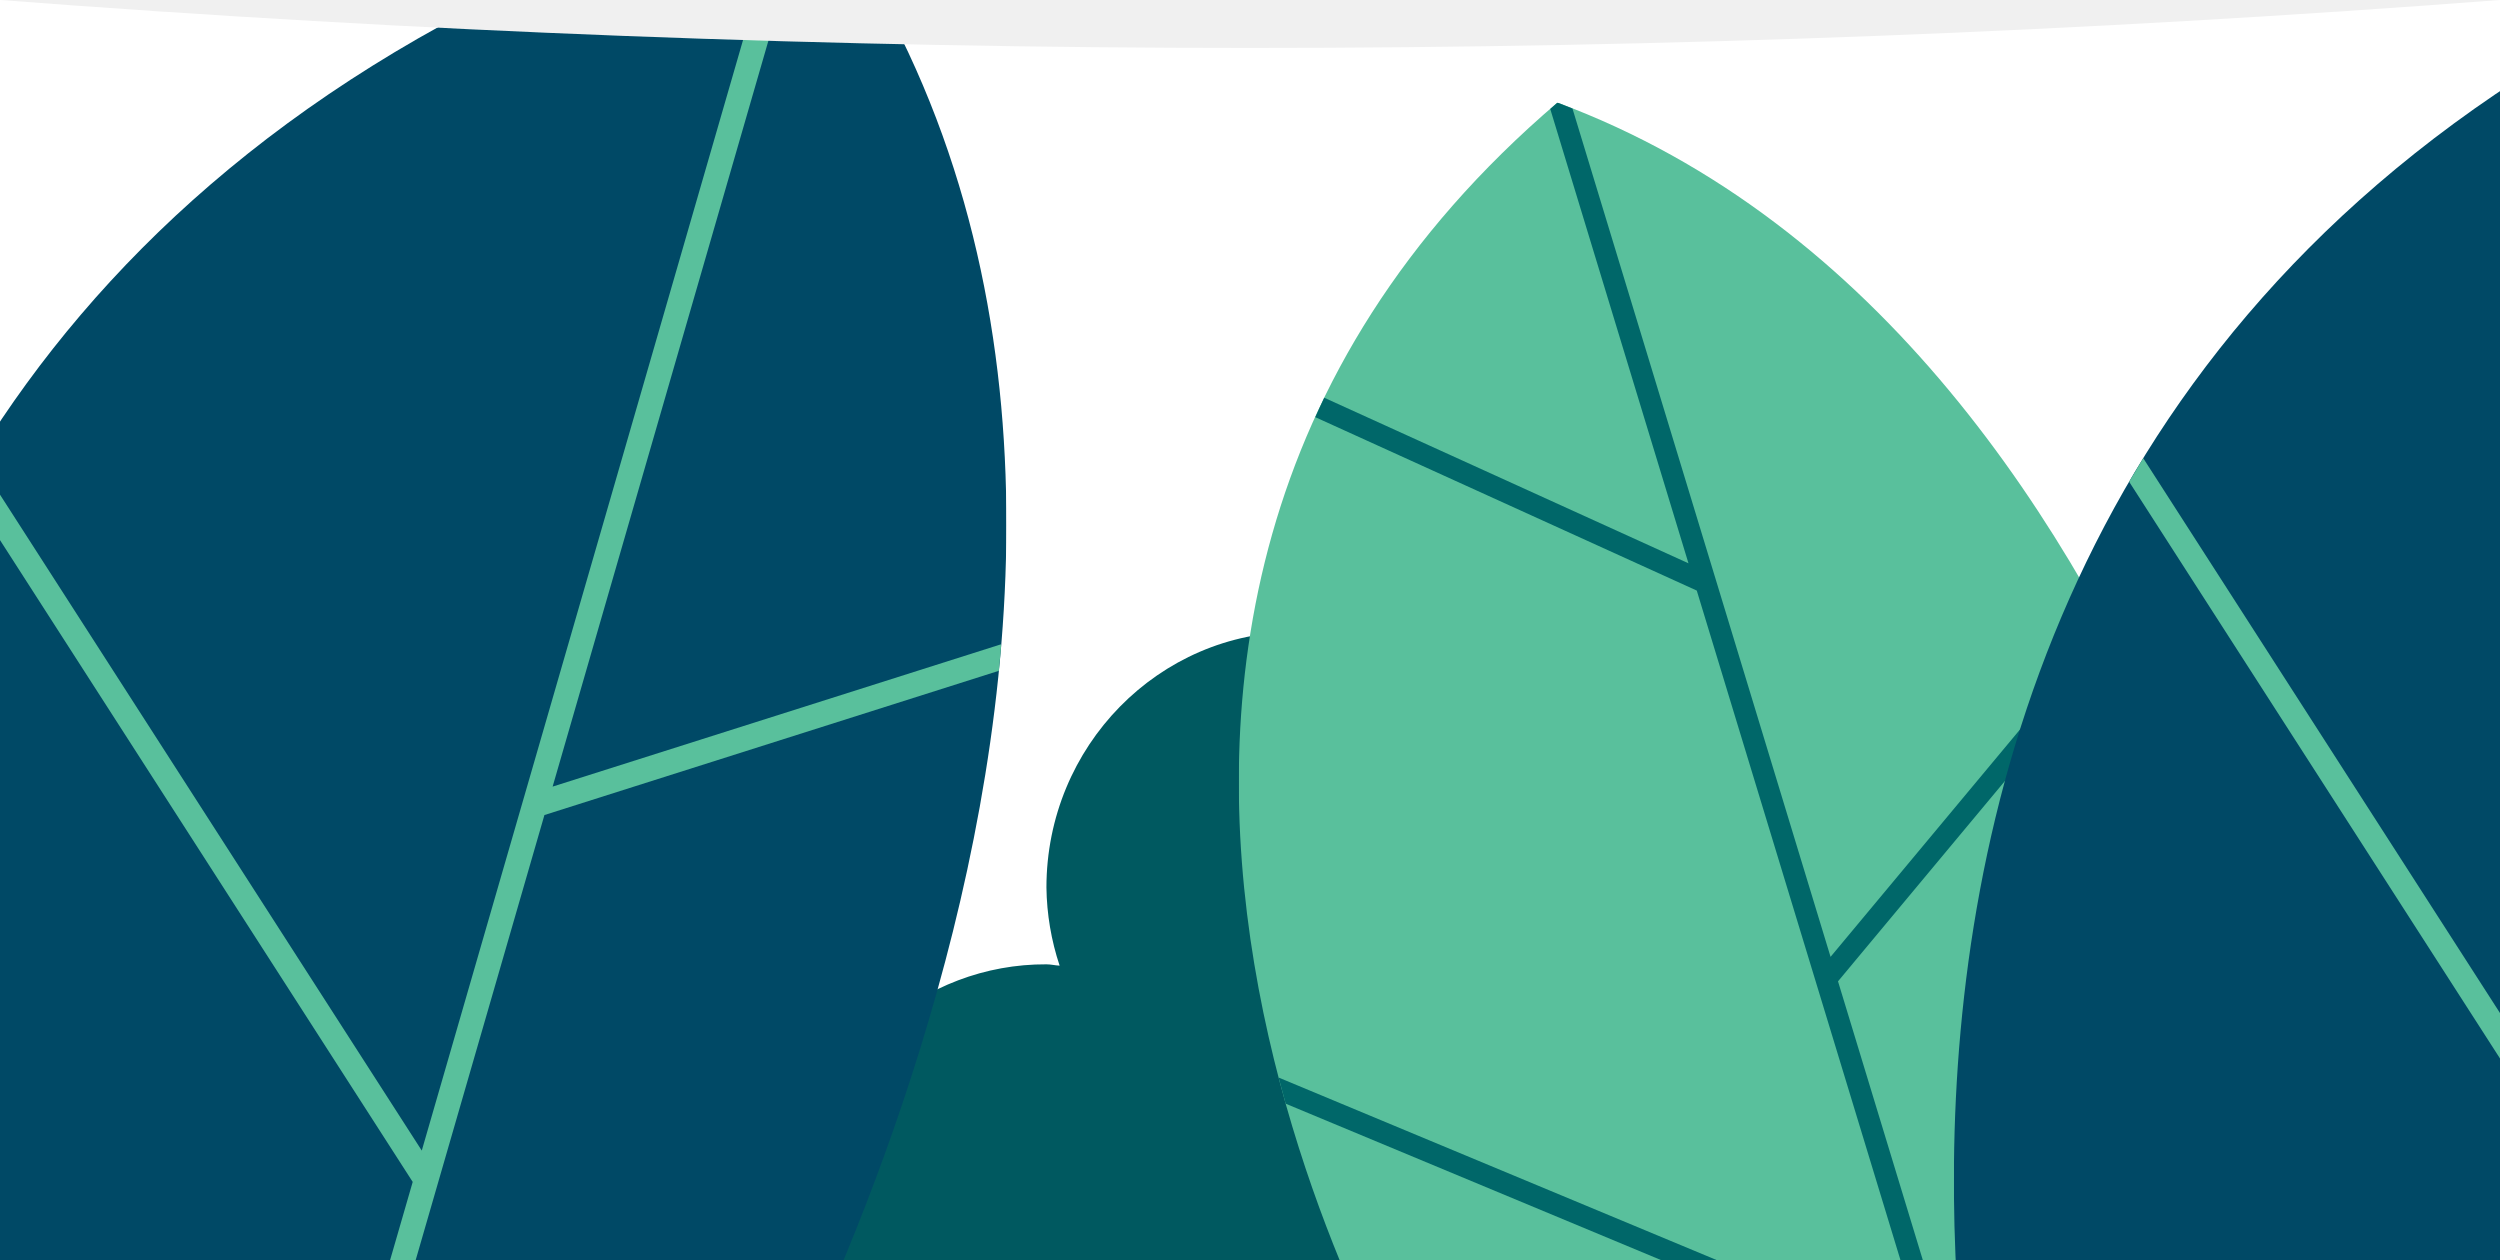
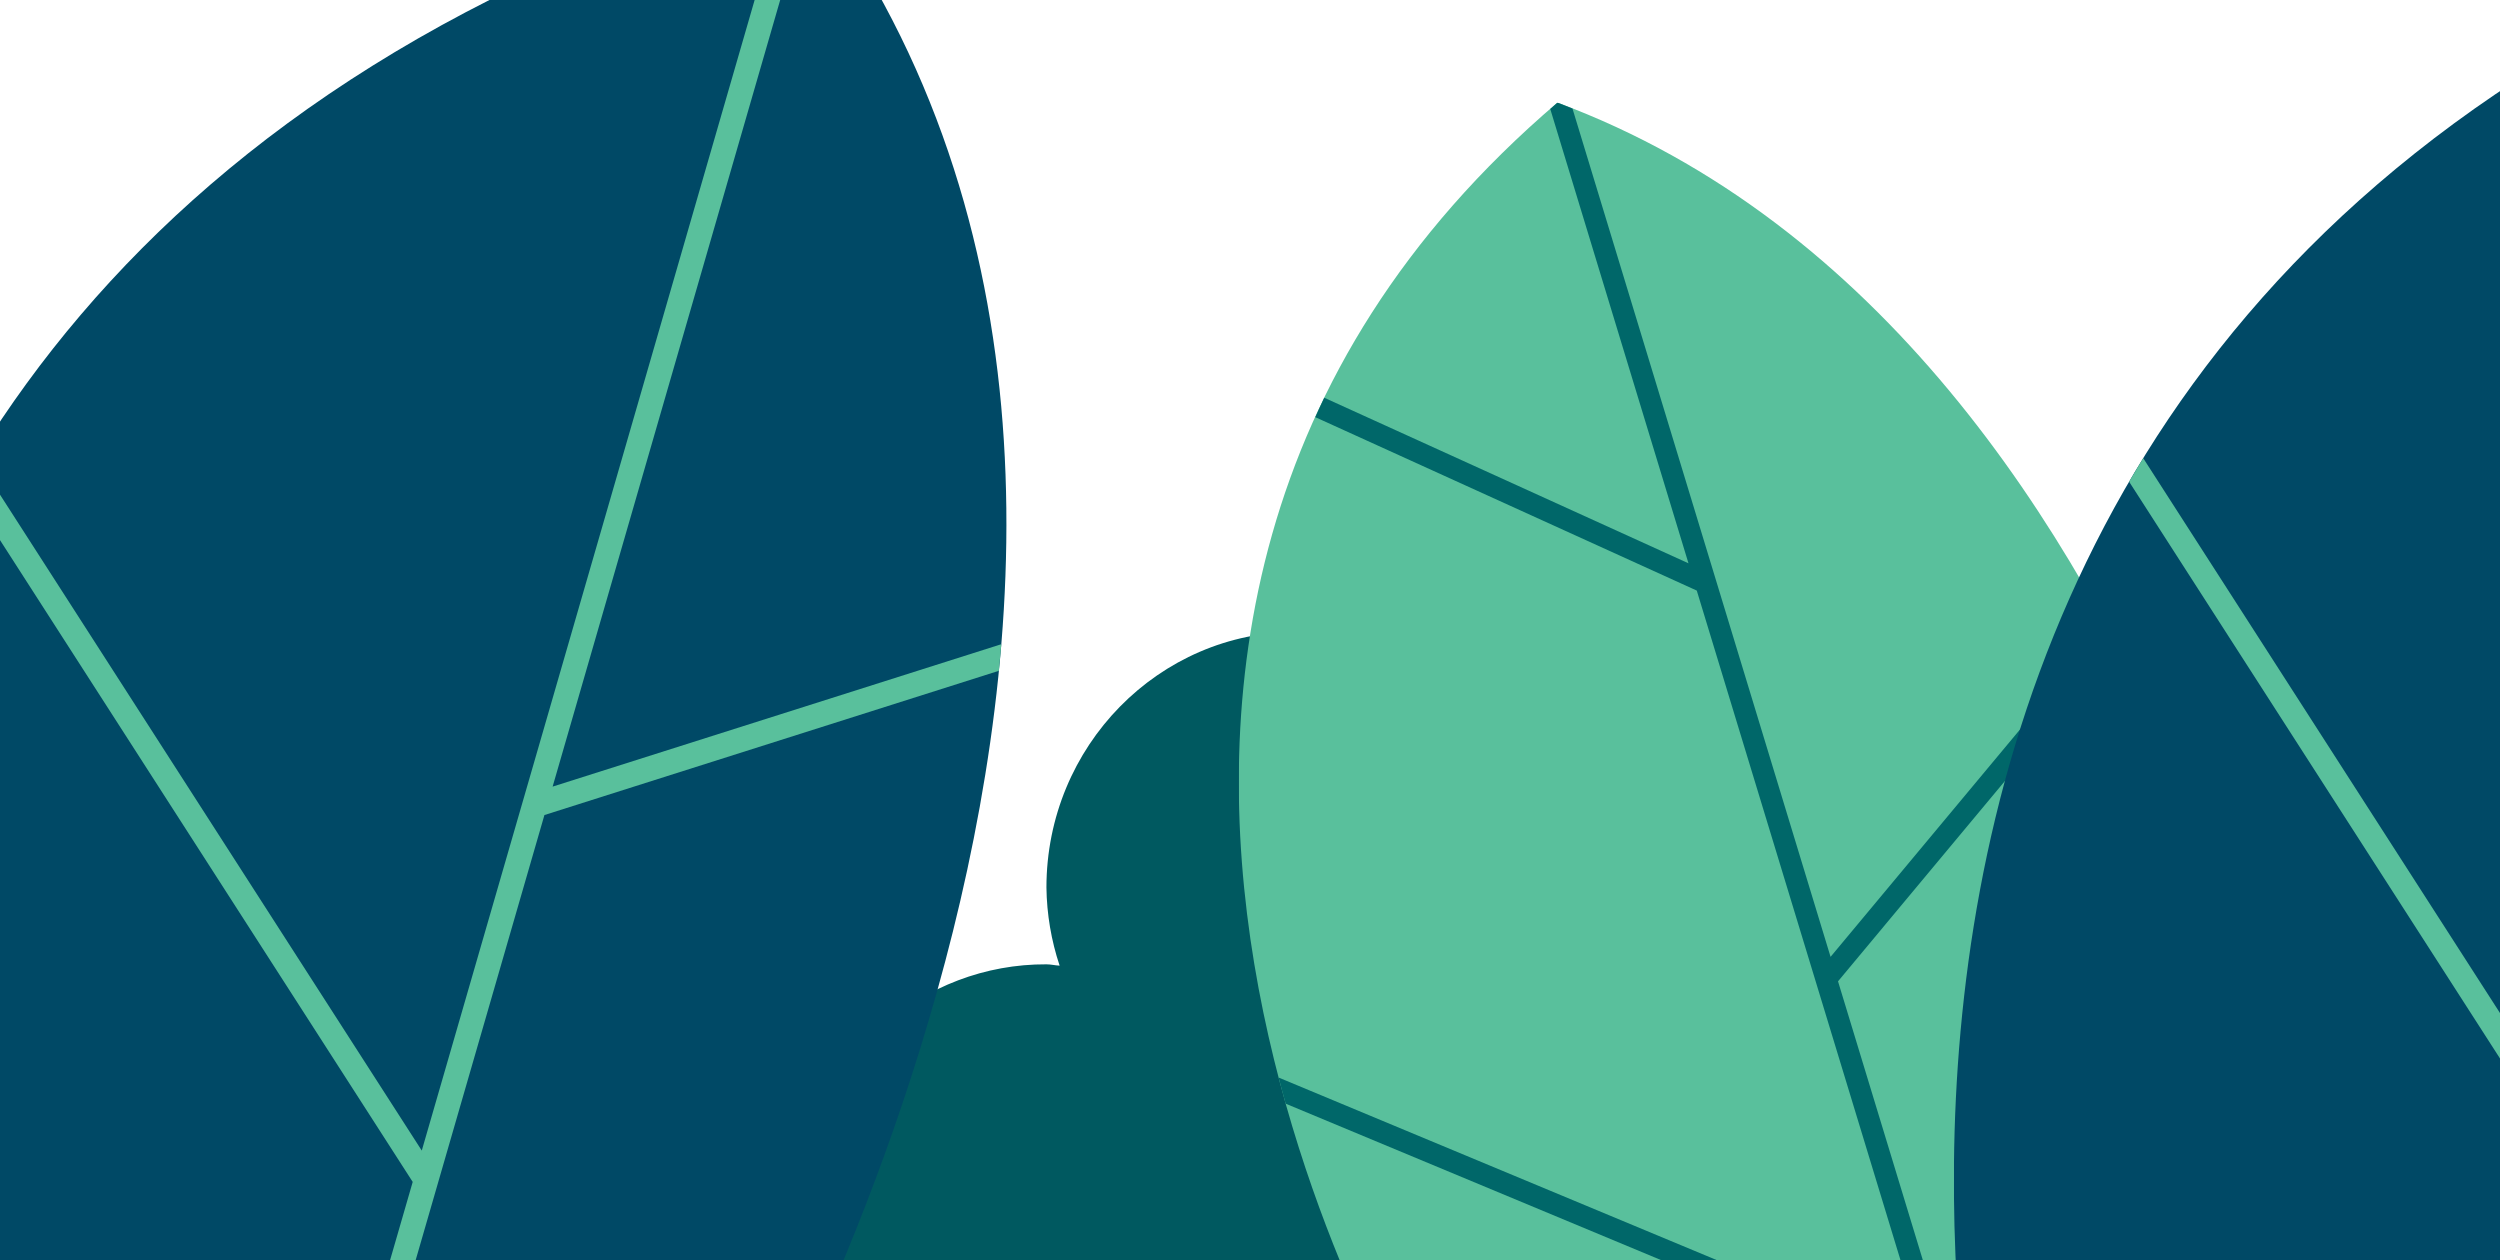
- <svg xmlns="http://www.w3.org/2000/svg" xmlns:xlink="http://www.w3.org/1999/xlink" width="375" height="189" viewBox="0 0 375 189">
+ <svg xmlns="http://www.w3.org/2000/svg" xmlns:xlink="http://www.w3.org/1999/xlink" width="375px" height="189px" viewBox="0 0 375 189" version="1.1">
  <defs>
-     <path id="a" d="M0 0c62.5 4.795 125 7.192 187.5 7.192S312.5 4.795 375 0v189H0V0z" />
-     <path id="c" d="M.16.765H150.66V142.82H.16z" />
-     <path id="e" d="M.368.244H164.68V198.34H.368z" />
-     <path id="g" d="M.111.245h125.857v198.094H.11z" />
-     <path id="i" d="M.038.72h182.88v231.766H.037z" />
-     <path id="k" d="M.8.72h155.83v231.766H.8z" />
-     <path id="m" d="M.368.244H164.68V198.34H.368z" />
-     <path id="o" d="M.038.72h182.88v231.766H.037z" />
-     <path id="q" d="M.8.72h155.83v231.766H.8z" />
+     <rect id="path-1" x="0" y="0" width="375" height="189" />
+     <polygon id="path-3" points="0.159 0.765 150.661 0.765 150.661 142.821 0.159 142.821" />
+     <polygon id="path-5" points="0.368 0.244 164.68 0.244 164.68 198.339 0.368 198.339" />
+     <polygon id="path-7" points="0.111 0.245 125.968 0.245 125.968 198.339 0.111 198.339" />
+     <polygon id="path-9" points="0.038 0.72 182.917 0.72 182.917 232.486 0.038 232.486" />
+     <polygon id="path-11" points="0.801 0.72 156.63 0.72 156.63 232.486 0.801 232.486" />
+     <polygon id="path-13" points="0.368 0.244 164.68 0.244 164.68 198.339 0.368 198.339" />
  </defs>
-   <g fill="none" fill-rule="evenodd">
-     <mask id="b" fill="#fff">
-       <use xlink:href="#a" />
-     </mask>
-     <use fill="#FFF" xlink:href="#a" />
-     <g mask="url(#b)">
-       <g transform="matrix(-1 0 0 1 270 94)">
-         <mask id="d" fill="#fff">
-           <use xlink:href="#c" />
-         </mask>
-         <path fill="#005960" d="M141.413 113.963c13.606-15.882 12.012-40.007-3.562-53.883-6.868-6.123-15.693-9.475-24.816-9.431-.678 0-1.31.169-1.98.199a38.613 38.613 0 0 0 1.98-11.711C113.035 17.944 96.19.765 75.41.765s-37.625 17.18-37.625 38.372a38.693 38.693 0 0 0 1.978 11.71c-.669 0-1.3-.198-1.978-.198C17.106 50.549.26 67.564.16 88.654c-.043 9.303 3.245 18.304 9.248 25.31-12.905 15-12.229 37.63 1.55 51.802-14.546 15.135-14.307 39.431.533 54.266 7.023 7.02 16.46 10.956 26.294 10.968h75.25c20.78-.023 37.608-17.223 37.582-38.416-.012-10.029-3.872-19.655-10.755-26.818 13.779-14.172 14.456-36.802 1.55-51.803" mask="url(#d)" />
-       </g>
-       <g transform="matrix(-1 0 0 1 350.5 15.146)">
-         <mask id="f" fill="#fff">
-           <use xlink:href="#e" />
-         </mask>
-         <path fill="#59C09C" d="M.368 180.318S20.788 35.918 116.884.244c93.825 80.034 20.58 198.371 20.58 198.371L33.93 272.905.368 180.318z" mask="url(#f)" />
-       </g>
-       <g transform="matrix(-1 0 0 1 317.76 15.146)">
-         <mask id="h" fill="#fff">
-           <use xlink:href="#g" />
-         </mask>
-         <path fill="#006769" d="M1.801 78.721l41.376 49.66L81.89 1.133c.751-.295 1.496-.606 2.255-.888.37.315.714.636 1.079.952L64.489 69.35l54.637-24.838c.247.514.48 1.028.72 1.542l.624 1.373L63.245 73.44 28.69 187.018l97.278-40.532a195.798 195.798 0 0 1-1.058 3.92L27.477 191 2.94 271.649l-1.747 1.257-1.08-2.98 41.946-137.873L.17 81.775c.536-1.019 1.08-2.036 1.631-3.054" mask="url(#h)" />
-       </g>
-       <g transform="matrix(-1 0 0 1 476 -19)">
-         <mask id="j" fill="#fff">
-           <use xlink:href="#i" />
-         </mask>
-         <path fill="#004966" d="M41.485 243.27S-44.025 98.616 30.601.72c203.186 59.27 144.426 259.194 144.426 259.194L41.485 243.27z" mask="url(#j)" />
-       </g>
-       <g transform="matrix(-1 0 0 1 476 -19)">
-         <mask id="l" fill="#fff">
-           <use xlink:href="#k" />
-         </mask>
-         <path fill="#59C09C" d="M30.6.72c.707.206 1.396.42 2.1.63l55.034 190.238L154.516 87.73c.72 1.173 1.423 2.348 2.114 3.528l-67.536 105.03 15.88 54.894-3.98-.494-31.658-109.433v.001L1.172 119.62c-.137-1.327-.26-2.656-.371-3.989l67.305 21.36L29.226 2.596c.46-.624.898-1.254 1.374-1.875" mask="url(#l)" />
-       </g>
-       <g>
-         <g transform="matrix(-1 0 0 1 25.5 15.146)">
-           <mask id="n" fill="#fff">
-             <use xlink:href="#m" />
-           </mask>
-           <path fill="#59C09C" d="M.368 180.318S20.788 35.918 116.884.244c93.825 80.034 20.58 198.371 20.58 198.371L33.93 272.905.368 180.318z" mask="url(#n)" />
-         </g>
-         <g transform="matrix(-1 0 0 1 151 -19)">
-           <mask id="p" fill="#fff">
-             <use xlink:href="#o" />
-           </mask>
-           <path fill="#004966" d="M41.485 243.27S-44.025 98.616 30.601.72c203.186 59.27 144.426 259.194 144.426 259.194L41.485 243.27z" mask="url(#p)" />
-         </g>
-         <g transform="matrix(-1 0 0 1 151 -19)">
-           <mask id="r" fill="#fff">
-             <use xlink:href="#q" />
-           </mask>
-           <path fill="#59C09C" d="M30.6.72c.707.206 1.396.42 2.1.63l55.034 190.238L154.516 87.73c.72 1.173 1.423 2.348 2.114 3.528l-67.536 105.03 15.88 54.894-3.98-.494-31.658-109.433v.001L1.172 119.62c-.137-1.327-.26-2.656-.371-3.989l67.305 21.36L29.226 2.596c.46-.624.898-1.254 1.374-1.875" mask="url(#r)" />
+   <g id="Page-1" stroke="none" stroke-width="1" fill="none" fill-rule="evenodd">
+     <g id="Grass">
+       <mask id="mask-2" fill="white">
+         <use xlink:href="#path-1" />
+       </mask>
+       <use id="Mask" fill="#FFFFFF" xlink:href="#path-1" />
+       <g id="Group-11" mask="url(#mask-2)">
+         <g transform="translate(-206, -19)" id="Grass">
+           <g transform="translate(503.5, 128) scale(-1, 1) translate(-503.5, -128) translate(325, 0)">
+             <g id="Group-3" transform="translate(206, 113)">
+               <mask id="mask-4" fill="white">
+                 <use xlink:href="#path-3" />
+               </mask>
+               <g id="Clip-2" />
+               <path d="M141.413,113.963 C155.019,98.081 153.425,73.956 137.851,60.08 C130.983,53.957 122.158,50.605 113.035,50.649 C112.357,50.649 111.725,50.818 111.055,50.848 C112.314,47.075 112.983,43.122 113.035,39.137 C113.035,17.944 96.19,0.765 75.41,0.765 C54.631,0.765 37.785,17.944 37.785,39.137 C37.837,43.122 38.506,47.075 39.763,50.848 C39.094,50.848 38.463,50.649 37.785,50.649 C17.106,50.548 0.261,67.564 0.16,88.654 C0.117,97.957 3.405,106.958 9.408,113.963 C-3.497,128.964 -2.821,151.594 10.958,165.766 C-3.588,180.901 -3.349,205.197 11.491,220.032 C18.514,227.051 27.951,230.988 37.785,231 L113.035,231 C133.814,230.977 150.643,213.777 150.617,192.584 C150.605,182.555 146.745,172.929 139.862,165.766 C153.641,151.594 154.318,128.964 141.413,113.963" id="Fill-1" fill="#005960" mask="url(#mask-4)" />
+             </g>
+             <g id="Group-16">
+               <g id="Group-6" transform="translate(125.5002, 34.14628)">
+                 <mask id="mask-6" fill="white">
+                   <use xlink:href="#path-5" />
+                 </mask>
+                 <g id="Clip-5" />
+                 <path d="M0.368,180.318 C0.368,180.318 20.788,35.918 116.884,0.244 C210.709,80.278 137.463,198.615 137.463,198.615 L33.931,272.905 L0.368,180.318 Z" id="Fill-4" fill="#59C09C" mask="url(#mask-6)" />
+               </g>
+               <g id="Group-9" transform="translate(158.2394, 34.14628)">
+                 <mask id="mask-8" fill="white">
+                   <use xlink:href="#path-7" />
+                 </mask>
+                 <g id="Clip-8" />
+                 <path d="M1.801,78.721 L43.177,128.381 L81.89,1.133 C82.641,0.838 83.386,0.527 84.145,0.245 C84.516,0.56 84.859,0.881 85.224,1.197 L64.489,69.35 L119.126,44.512 C119.373,45.026 119.605,45.54 119.847,46.054 L120.47,47.427 L63.245,73.441 L28.69,187.018 L125.968,146.486 C125.624,147.809 125.273,149.12 124.91,150.405 L27.477,191.001 L2.939,271.649 L1.192,272.906 L0.111,269.925 L42.058,132.053 L0.17,81.775 C0.706,80.756 1.25,79.739 1.801,78.721" id="Fill-7" fill="#006769" mask="url(#mask-8)" />
+               </g>
+               <g id="Group-12">
+                 <mask id="mask-10" fill="white">
+                   <use xlink:href="#path-9" />
+                 </mask>
+                 <g id="Clip-11" />
+                 <path d="M41.485,243.27 C41.485,243.27 -44.025,98.616 30.601,0.72 C233.787,59.989 175.027,259.914 175.027,259.914 L41.485,243.27 Z" id="Fill-10" fill="#004966" mask="url(#mask-10)" />
+               </g>
+               <g id="Group-15">
+                 <mask id="mask-12" fill="white">
+                   <use xlink:href="#path-11" />
+                 </mask>
+                 <g id="Clip-14" />
+                 <path d="M30.6,0.72 C31.307,0.926 31.996,1.14 32.699,1.349 L87.734,191.588 L154.516,87.73 C155.237,88.903 155.939,90.078 156.63,91.258 L89.094,196.288 L104.974,251.182 L100.995,250.688 L69.336,141.255 L69.336,141.256 L1.172,119.62 C1.035,118.293 0.911,116.964 0.801,115.631 L68.106,136.992 L29.226,2.595 C29.686,1.971 30.124,1.341 30.6,0.72" id="Fill-13" fill="#59C09C" mask="url(#mask-12)" />
+               </g>
+             </g>
+           </g>
+           <g transform="translate(178.5, 130) scale(-1, 1) translate(-178.5, -130) ">
+             <g id="Group-16">
+               <g id="Group-6" transform="translate(125.5002, 34.14628)">
+                 <mask id="mask-14" fill="white">
+                   <use xlink:href="#path-13" />
+                 </mask>
+                 <g id="Clip-5" />
+                 <path d="M0.368,180.318 C0.368,180.318 20.788,35.918 116.884,0.244 C210.709,80.278 137.463,198.615 137.463,198.615 L33.931,272.905 L0.368,180.318 Z" id="Fill-4" fill="#59C09C" mask="url(#mask-14)" />
+               </g>
+               <g id="Group-12" fill="#004966">
+                 <path d="M41.485,243.27 C41.485,243.27 -44.025,98.616 30.601,0.72 C233.787,59.989 175.027,259.914 175.027,259.914 L41.485,243.27 Z" id="Fill-10" />
+               </g>
+               <g id="Group-15" fill="#59C09C">
+                 <path d="M30.6,0.72 C31.307,0.926 31.996,1.14 32.699,1.349 L87.734,191.588 L154.516,87.73 C155.237,88.903 155.939,90.078 156.63,91.258 L89.094,196.288 L104.974,251.182 L100.995,250.688 L69.336,141.255 L69.336,141.256 L1.172,119.62 C1.035,118.293 0.911,116.964 0.801,115.631 L68.106,136.992 L29.226,2.595 C29.686,1.971 30.124,1.341 30.6,0.72" id="Fill-13" />
+               </g>
+             </g>
+           </g>
        </g>
      </g>
    </g>
  </g>
</svg>
